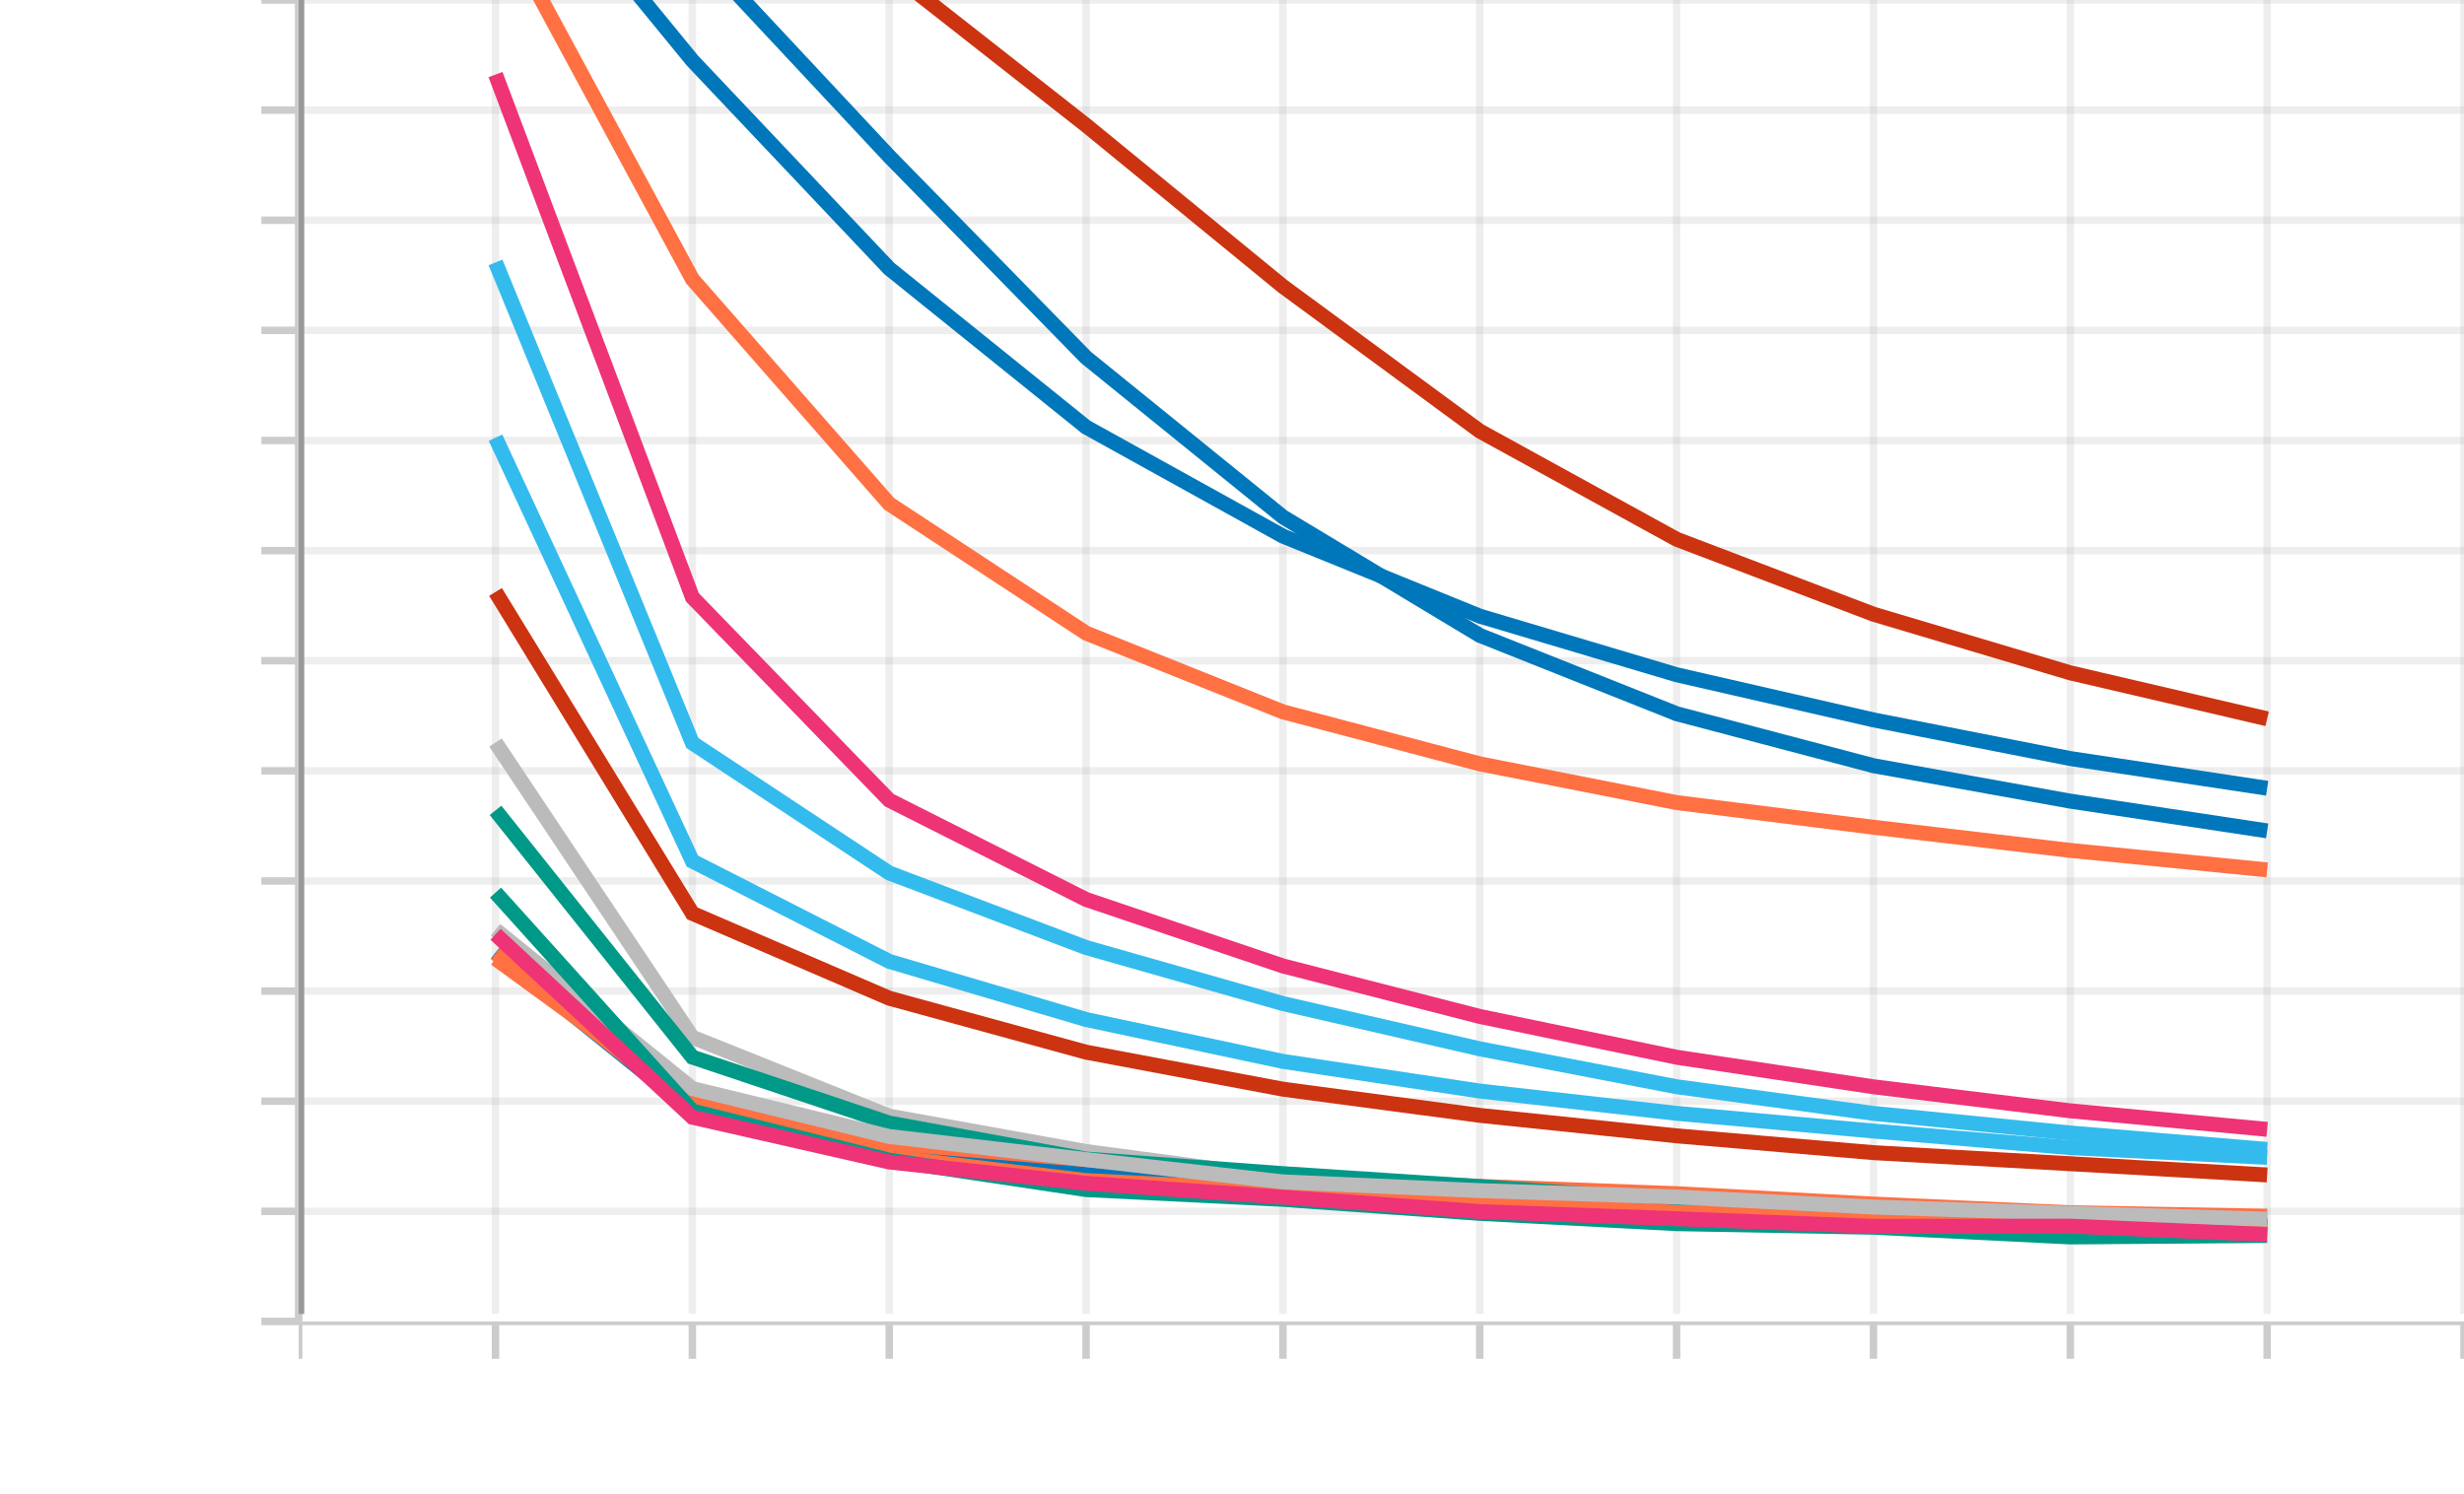
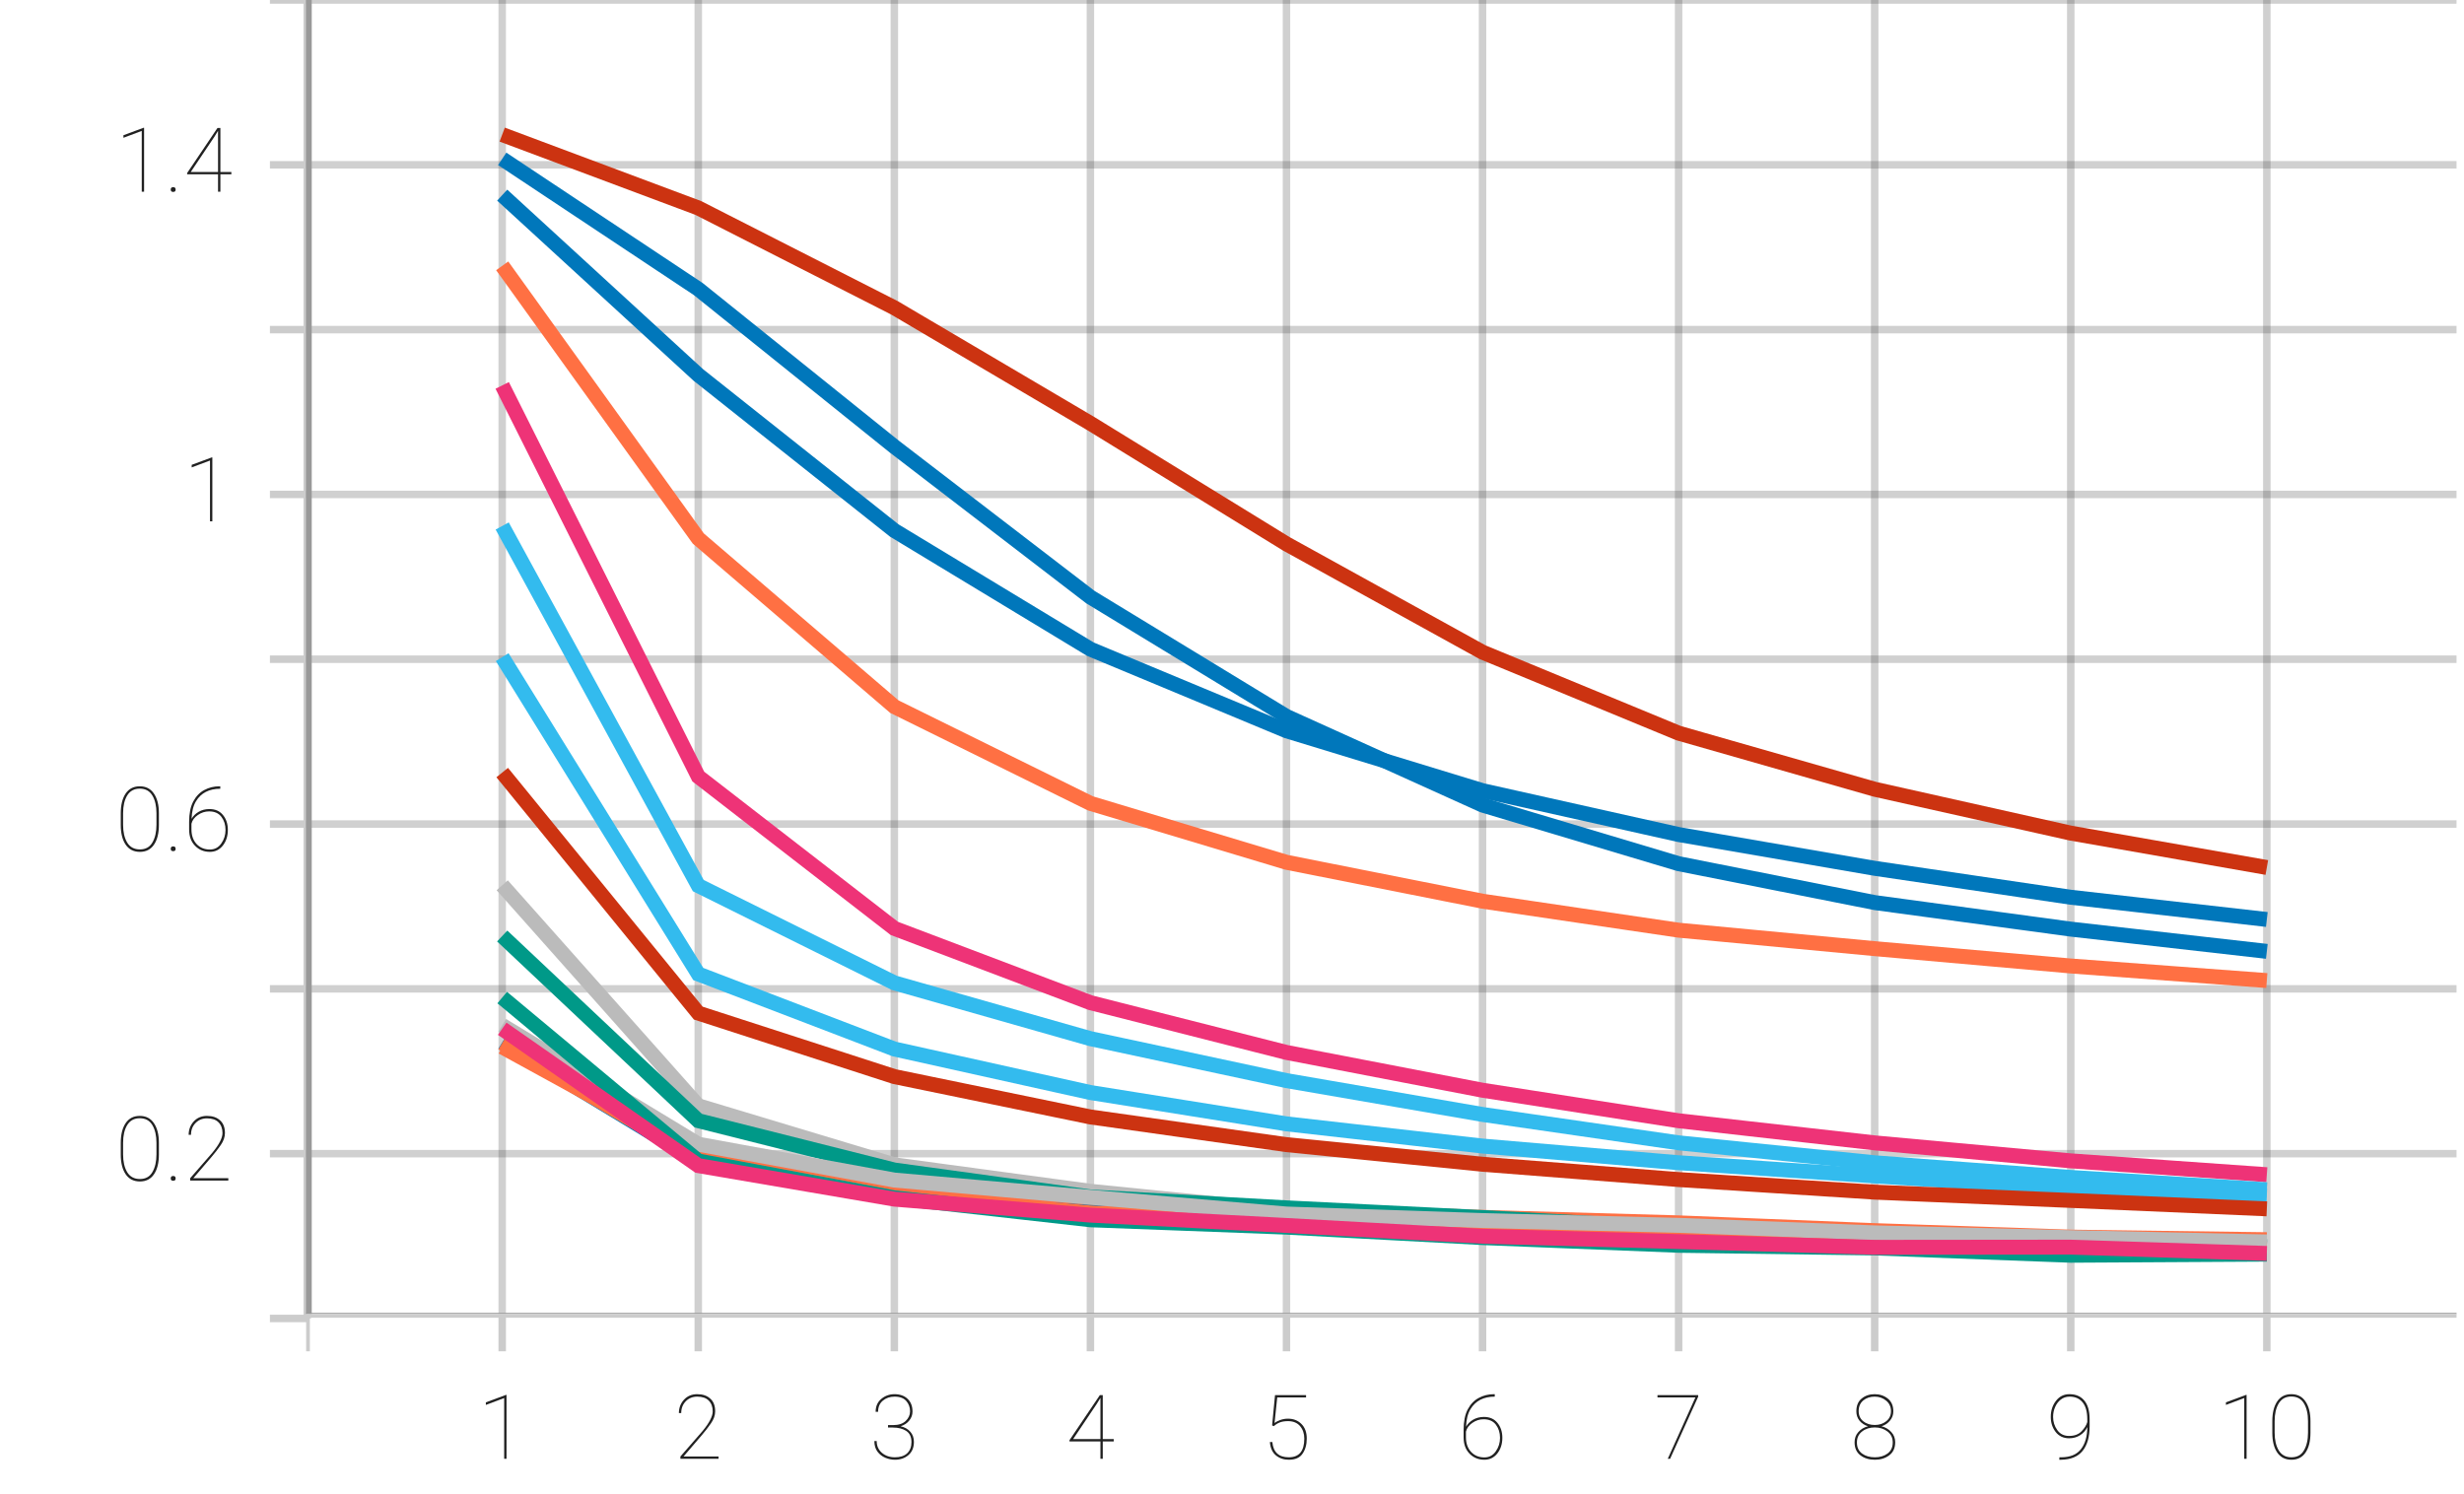
<svg xmlns="http://www.w3.org/2000/svg" viewBox="0 0 330 200">
  <g>
    <g>
      <g>
        <g>
          <g>
-             <line x1="40" y1="177" x2="35" y2="177" style="visibility: inherit;" fill="rgb(0, 0, 0)" stroke="rgb(204, 204, 204)" stroke-width="1px" />
-             <line x1="40" y1="162.25" x2="35" y2="162.25" style="visibility: inherit;" fill="rgb(0, 0, 0)" stroke="rgb(204, 204, 204)" stroke-width="1px" />
-             <line x1="40" y1="147.5" x2="35" y2="147.5" style="visibility: inherit;" fill="rgb(0, 0, 0)" stroke="rgb(204, 204, 204)" stroke-width="1px" />
-             <line x1="40" y1="132.75" x2="35" y2="132.75" style="visibility: inherit;" fill="rgb(0, 0, 0)" stroke="rgb(204, 204, 204)" stroke-width="1px" />
-             <line x1="40" y1="118" x2="35" y2="118" style="visibility: inherit;" fill="rgb(0, 0, 0)" stroke="rgb(204, 204, 204)" stroke-width="1px" />
-             <line x1="40" y1="103.25" x2="35" y2="103.25" style="visibility: inherit;" fill="rgb(0, 0, 0)" stroke="rgb(204, 204, 204)" stroke-width="1px" />
-             <line x1="40" y1="88.5" x2="35" y2="88.5" style="visibility: inherit;" fill="rgb(0, 0, 0)" stroke="rgb(204, 204, 204)" stroke-width="1px" />
-             <line x1="40" y1="73.75" x2="35" y2="73.75" style="visibility: inherit;" fill="rgb(0, 0, 0)" stroke="rgb(204, 204, 204)" stroke-width="1px" />
-             <line x1="40" y1="59" x2="35" y2="59" style="visibility: inherit;" fill="rgb(0, 0, 0)" stroke="rgb(204, 204, 204)" stroke-width="1px" />
-             <line x1="40" y1="44.25" x2="35" y2="44.25" style="visibility: inherit;" fill="rgb(0, 0, 0)" stroke="rgb(204, 204, 204)" stroke-width="1px" />
-             <line x1="40" y1="29.5" x2="35" y2="29.5" style="visibility: inherit;" fill="rgb(0, 0, 0)" stroke="rgb(204, 204, 204)" stroke-width="1px" />
-             <line x1="40" y1="14.75" x2="35" y2="14.75" style="visibility: inherit;" fill="rgb(0, 0, 0)" stroke="rgb(204, 204, 204)" stroke-width="1px" />
-             <line x1="40" y1="0" x2="35" y2="0" style="visibility: inherit;" fill="rgb(0, 0, 0)" stroke="rgb(204, 204, 204)" stroke-width="1px" />
+             <line x1="41.149" y1="176.6" x2="36.149" y2="176.6" style="visibility: inherit;" fill="rgb(0, 0, 0)" stroke="rgb(204, 204, 204)" stroke-width="1px" />
+             <line x1="41.149" y1="154.525" x2="36.149" y2="154.525" style="visibility: inherit;" fill="rgb(0, 0, 0)" stroke="rgb(204, 204, 204)" stroke-width="1px" />
+             <line x1="41.149" y1="132.45" x2="36.149" y2="132.45" style="visibility: inherit;" fill="rgb(0, 0, 0)" stroke="rgb(204, 204, 204)" stroke-width="1px" />
+             <line x1="41.149" y1="110.375" x2="36.149" y2="110.375" style="visibility: inherit;" fill="rgb(0, 0, 0)" stroke="rgb(204, 204, 204)" stroke-width="1px" />
+             <line x1="41.149" y1="88.3" x2="36.149" y2="88.3" style="visibility: inherit;" fill="rgb(0, 0, 0)" stroke="rgb(204, 204, 204)" stroke-width="1px" />
+             <line x1="41.149" y1="66.225" x2="36.149" y2="66.225" style="visibility: inherit;" fill="rgb(0, 0, 0)" stroke="rgb(204, 204, 204)" stroke-width="1px" />
+             <line x1="41.149" y1="44.15" x2="36.149" y2="44.15" style="visibility: inherit;" fill="rgb(0, 0, 0)" stroke="rgb(204, 204, 204)" stroke-width="1px" />
+             <line x1="41.149" y1="22.075" x2="36.149" y2="22.075" style="visibility: inherit;" fill="rgb(0, 0, 0)" stroke="rgb(204, 204, 204)" stroke-width="1px" />
+             <line x1="41.149" y1="0" x2="36.149" y2="0" style="visibility: inherit;" fill="rgb(0, 0, 0)" stroke="rgb(204, 204, 204)" stroke-width="1px" />
          </g>
-           <g transform="translate(30, 0)">
-             <text x="0" y="177" dx="0em" dy="0.3em" style="text-anchor: end; visibility: hidden; font-family: Roboto, sans-serif; font-size: 12px; font-weight: 200;" fill="rgb(255, 255, 255)" stroke="none" stroke-width="1px">0</text>
-             <text x="0" y="162.25" dx="0em" dy="0.3em" style="text-anchor: end; visibility: inherit; font-family: Roboto, sans-serif; font-size: 12px; font-weight: 200;" fill="rgb(255, 255, 255)" stroke="none" stroke-width="1px">0.1</text>
-             <text x="0" y="147.5" dx="0em" dy="0.3em" style="text-anchor: end; visibility: hidden; font-family: Roboto, sans-serif; font-size: 12px; font-weight: 200;" fill="rgb(255, 255, 255)" stroke="none" stroke-width="1px">0.2</text>
-             <text x="0" y="132.75" dx="0em" dy="0.3em" style="text-anchor: end; visibility: inherit; font-family: Roboto, sans-serif; font-size: 12px; font-weight: 200;" fill="rgb(255, 255, 255)" stroke="none" stroke-width="1px">0.3</text>
-             <text x="0" y="118" dx="0em" dy="0.3em" style="text-anchor: end; visibility: hidden; font-family: Roboto, sans-serif; font-size: 12px; font-weight: 200;" fill="rgb(255, 255, 255)" stroke="none" stroke-width="1px">0.4</text>
-             <text x="0" y="103.25" dx="0em" dy="0.3em" style="text-anchor: end; visibility: inherit; font-family: Roboto, sans-serif; font-size: 12px; font-weight: 200;" fill="rgb(255, 255, 255)" stroke="none" stroke-width="1px">0.5</text>
-             <text x="0" y="88.5" dx="0em" dy="0.3em" style="text-anchor: end; visibility: hidden; font-family: Roboto, sans-serif; font-size: 12px; font-weight: 200;" fill="rgb(255, 255, 255)" stroke="none" stroke-width="1px">0.6</text>
-             <text x="0" y="73.75" dx="0em" dy="0.3em" style="text-anchor: end; visibility: inherit; font-family: Roboto, sans-serif; font-size: 12px; font-weight: 200;" fill="rgb(255, 255, 255)" stroke="none" stroke-width="1px">0.7</text>
-             <text x="0" y="59" dx="0em" dy="0.3em" style="text-anchor: end; visibility: hidden; font-family: Roboto, sans-serif; font-size: 12px; font-weight: 200;" fill="rgb(255, 255, 255)" stroke="none" stroke-width="1px">0.8</text>
-             <text x="0" y="44.25" dx="0em" dy="0.3em" style="text-anchor: end; visibility: inherit; font-family: Roboto, sans-serif; font-size: 12px; font-weight: 200;" fill="rgb(255, 255, 255)" stroke="none" stroke-width="1px">0.9</text>
-             <text x="0" y="29.5" dx="0em" dy="0.3em" style="text-anchor: end; visibility: hidden; font-family: Roboto, sans-serif; font-size: 12px; font-weight: 200;" fill="rgb(255, 255, 255)" stroke="none" stroke-width="1px">1</text>
-             <text x="0" y="14.75" dx="0em" dy="0.3em" style="text-anchor: end; visibility: inherit; font-family: Roboto, sans-serif; font-size: 12px; font-weight: 200;" fill="rgb(255, 255, 255)" stroke="none" stroke-width="1px">1.1</text>
-             <text x="0" y="0" dx="0em" dy="0.3em" style="text-anchor: end; visibility: hidden; font-family: Roboto, sans-serif; font-size: 12px; font-weight: 200;" fill="rgb(255, 255, 255)" stroke="none" stroke-width="1px">1.2</text>
+           <g transform="translate(31.149, 0)">
+             <text style="text-anchor: end; visibility: hidden; font-family: Roboto, sans-serif; font-size: 12px; font-weight: 200;" x="0" y="176.6" dx="0em" dy="0.3em" fill="rgb(33, 33, 33)" stroke="none" stroke-width="1px">0</text>
+             <text style="text-anchor: end; visibility: inherit; font-family: Roboto, sans-serif; font-size: 12px; font-weight: 200;" x="0" y="154.525" dx="0em" dy="0.3em" fill="rgb(33, 33, 33)" stroke="none" stroke-width="1px">0.2</text>
+             <text style="text-anchor: end; visibility: hidden; font-family: Roboto, sans-serif; font-size: 12px; font-weight: 200;" x="0" y="132.45" dx="0em" dy="0.3em" fill="rgb(33, 33, 33)" stroke="none" stroke-width="1px">0.4</text>
+             <text style="text-anchor: end; visibility: inherit; font-family: Roboto, sans-serif; font-size: 12px; font-weight: 200;" x="0" y="110.375" dx="0em" dy="0.3em" fill="rgb(33, 33, 33)" stroke="none" stroke-width="1px">0.6</text>
+             <text style="text-anchor: end; visibility: hidden; font-family: Roboto, sans-serif; font-size: 12px; font-weight: 200;" x="0" y="88.3" dx="0em" dy="0.3em" fill="rgb(33, 33, 33)" stroke="none" stroke-width="1px">0.8</text>
+             <text style="text-anchor: end; visibility: inherit; font-family: Roboto, sans-serif; font-size: 12px; font-weight: 200;" x="0" y="66.225" dx="0em" dy="0.3em" fill="rgb(33, 33, 33)" stroke="none" stroke-width="1px">1</text>
+             <text style="text-anchor: end; visibility: hidden; font-family: Roboto, sans-serif; font-size: 12px; font-weight: 200;" x="0" y="44.15" dx="0em" dy="0.3em" fill="rgb(33, 33, 33)" stroke="none" stroke-width="1px">1.2</text>
+             <text style="text-anchor: end; visibility: inherit; font-family: Roboto, sans-serif; font-size: 12px; font-weight: 200;" x="0" y="22.075" dx="0em" dy="0.3em" fill="rgb(33, 33, 33)" stroke="none" stroke-width="1px">1.4</text>
+             <text style="text-anchor: end; visibility: hidden; font-family: Roboto, sans-serif; font-size: 12px; font-weight: 200;" x="0" y="0" dx="0em" dy="0.3em" fill="rgb(33, 33, 33)" stroke="none" stroke-width="1px">1.6</text>
          </g>
-           <line x1="40" y1="0" x2="40" y2="177" fill="rgb(0, 0, 0)" stroke="rgb(204, 204, 204)" stroke-width="1px" />
+           <line x1="41.149" y1="0" x2="41.149" y2="176.6" fill="rgb(0, 0, 0)" stroke="rgb(204, 204, 204)" stroke-width="1px" />
        </g>
      </g>
-       <g transform="translate(40, 0)" clip-path="url(#clip_0)">
+       <g transform="translate(41, 0)" clip-path="url(#clip_0)">
        <clipPath id="clip_0">
-           <rect width="290" height="176" />
+           <rect width="288" height="176" />
        </clipPath>
        <g>
          <g>
            <g>
-               <line x1="0" y1="0" x2="0" y2="177" fill="rgb(0, 0, 0)" stroke="rgb(189, 189, 189)" stroke-width="1px" opacity="0.25" />
-               <line x1="26.364" y1="0" x2="26.364" y2="177" fill="rgb(0, 0, 0)" stroke="rgb(189, 189, 189)" stroke-width="1px" opacity="0.25" />
-               <line x1="52.727" y1="0" x2="52.727" y2="177" fill="rgb(0, 0, 0)" stroke="rgb(189, 189, 189)" stroke-width="1px" opacity="0.25" />
-               <line x1="79.091" y1="0" x2="79.091" y2="177" fill="rgb(0, 0, 0)" stroke="rgb(189, 189, 189)" stroke-width="1px" opacity="0.25" />
-               <line x1="105.455" y1="0" x2="105.455" y2="177" fill="rgb(0, 0, 0)" stroke="rgb(189, 189, 189)" stroke-width="1px" opacity="0.25" />
-               <line x1="131.818" y1="0" x2="131.818" y2="177" fill="rgb(0, 0, 0)" stroke="rgb(189, 189, 189)" stroke-width="1px" opacity="0.25" />
-               <line x1="158.182" y1="0" x2="158.182" y2="177" fill="rgb(0, 0, 0)" stroke="rgb(189, 189, 189)" stroke-width="1px" opacity="0.25" />
-               <line x1="184.545" y1="0" x2="184.545" y2="177" fill="rgb(0, 0, 0)" stroke="rgb(189, 189, 189)" stroke-width="1px" opacity="0.25" />
-               <line x1="210.909" y1="0" x2="210.909" y2="177" fill="rgb(0, 0, 0)" stroke="rgb(189, 189, 189)" stroke-width="1px" opacity="0.25" />
-               <line x1="237.273" y1="0" x2="237.273" y2="177" fill="rgb(0, 0, 0)" stroke="rgb(189, 189, 189)" stroke-width="1px" opacity="0.25" />
-               <line x1="263.636" y1="0" x2="263.636" y2="177" fill="rgb(0, 0, 0)" stroke="rgb(189, 189, 189)" stroke-width="1px" opacity="0.25" />
-               <line x1="290" y1="0" x2="290" y2="177" fill="rgb(0, 0, 0)" stroke="rgb(189, 189, 189)" stroke-width="1px" opacity="0.25" />
+               <line x1="0" y1="0" x2="0" y2="176.6" fill="rgb(0, 0, 0)" stroke="rgb(66, 66, 66)" stroke-width="1px" opacity="0.25" />
+               <line x1="26.259" y1="0" x2="26.259" y2="176.6" fill="rgb(0, 0, 0)" stroke="rgb(66, 66, 66)" stroke-width="1px" opacity="0.25" />
+               <line x1="52.518" y1="0" x2="52.518" y2="176.6" fill="rgb(0, 0, 0)" stroke="rgb(66, 66, 66)" stroke-width="1px" opacity="0.25" />
+               <line x1="78.778" y1="0" x2="78.778" y2="176.6" fill="rgb(0, 0, 0)" stroke="rgb(66, 66, 66)" stroke-width="1px" opacity="0.25" />
+               <line x1="105.037" y1="0" x2="105.037" y2="176.6" fill="rgb(0, 0, 0)" stroke="rgb(66, 66, 66)" stroke-width="1px" opacity="0.25" />
+               <line x1="131.296" y1="0" x2="131.296" y2="176.6" fill="rgb(0, 0, 0)" stroke="rgb(66, 66, 66)" stroke-width="1px" opacity="0.25" />
+               <line x1="157.555" y1="0" x2="157.555" y2="176.6" fill="rgb(0, 0, 0)" stroke="rgb(66, 66, 66)" stroke-width="1px" opacity="0.25" />
+               <line x1="183.814" y1="0" x2="183.814" y2="176.6" fill="rgb(0, 0, 0)" stroke="rgb(66, 66, 66)" stroke-width="1px" opacity="0.25" />
+               <line x1="210.073" y1="0" x2="210.073" y2="176.6" fill="rgb(0, 0, 0)" stroke="rgb(66, 66, 66)" stroke-width="1px" opacity="0.25" />
+               <line x1="236.333" y1="0" x2="236.333" y2="176.6" fill="rgb(0, 0, 0)" stroke="rgb(66, 66, 66)" stroke-width="1px" opacity="0.25" />
+               <line x1="262.592" y1="0" x2="262.592" y2="176.6" fill="rgb(0, 0, 0)" stroke="rgb(66, 66, 66)" stroke-width="1px" opacity="0.25" />
+               <line x1="288.851" y1="0" x2="288.851" y2="176.6" fill="rgb(0, 0, 0)" stroke="rgb(66, 66, 66)" stroke-width="1px" opacity="0.25" />
            </g>
            <g>
-               <line x1="0" y1="177" x2="290" y2="177" fill="rgb(0, 0, 0)" stroke="rgb(189, 189, 189)" stroke-width="1px" opacity="0.25" />
-               <line x1="0" y1="162.25" x2="290" y2="162.25" fill="rgb(0, 0, 0)" stroke="rgb(189, 189, 189)" stroke-width="1px" opacity="0.25" />
-               <line x1="0" y1="147.5" x2="290" y2="147.5" fill="rgb(0, 0, 0)" stroke="rgb(189, 189, 189)" stroke-width="1px" opacity="0.25" />
-               <line x1="0" y1="132.75" x2="290" y2="132.75" fill="rgb(0, 0, 0)" stroke="rgb(189, 189, 189)" stroke-width="1px" opacity="0.25" />
-               <line x1="0" y1="118" x2="290" y2="118" fill="rgb(0, 0, 0)" stroke="rgb(189, 189, 189)" stroke-width="1px" opacity="0.25" />
-               <line x1="0" y1="103.25" x2="290" y2="103.25" fill="rgb(0, 0, 0)" stroke="rgb(189, 189, 189)" stroke-width="1px" opacity="0.25" />
-               <line x1="0" y1="88.5" x2="290" y2="88.5" fill="rgb(0, 0, 0)" stroke="rgb(189, 189, 189)" stroke-width="1px" opacity="0.25" />
-               <line x1="0" y1="73.75" x2="290" y2="73.75" fill="rgb(0, 0, 0)" stroke="rgb(189, 189, 189)" stroke-width="1px" opacity="0.25" />
-               <line x1="0" y1="59" x2="290" y2="59" fill="rgb(0, 0, 0)" stroke="rgb(189, 189, 189)" stroke-width="1px" opacity="0.25" />
-               <line x1="0" y1="44.25" x2="290" y2="44.25" fill="rgb(0, 0, 0)" stroke="rgb(189, 189, 189)" stroke-width="1px" opacity="0.25" />
-               <line x1="0" y1="29.5" x2="290" y2="29.5" fill="rgb(0, 0, 0)" stroke="rgb(189, 189, 189)" stroke-width="1px" opacity="0.25" />
-               <line x1="0" y1="14.75" x2="290" y2="14.75" fill="rgb(0, 0, 0)" stroke="rgb(189, 189, 189)" stroke-width="1px" opacity="0.25" />
-               <line x1="0" y1="0" x2="290" y2="0" fill="rgb(0, 0, 0)" stroke="rgb(189, 189, 189)" stroke-width="1px" opacity="0.25" />
+               <line x1="0" y1="176.6" x2="288.851" y2="176.6" fill="rgb(0, 0, 0)" stroke="rgb(66, 66, 66)" stroke-width="1px" opacity="0.25" />
+               <line x1="0" y1="154.525" x2="288.851" y2="154.525" fill="rgb(0, 0, 0)" stroke="rgb(66, 66, 66)" stroke-width="1px" opacity="0.25" />
+               <line x1="0" y1="132.45" x2="288.851" y2="132.45" fill="rgb(0, 0, 0)" stroke="rgb(66, 66, 66)" stroke-width="1px" opacity="0.25" />
+               <line x1="0" y1="110.375" x2="288.851" y2="110.375" fill="rgb(0, 0, 0)" stroke="rgb(66, 66, 66)" stroke-width="1px" opacity="0.25" />
+               <line x1="0" y1="88.3" x2="288.851" y2="88.3" fill="rgb(0, 0, 0)" stroke="rgb(66, 66, 66)" stroke-width="1px" opacity="0.25" />
+               <line x1="0" y1="66.225" x2="288.851" y2="66.225" fill="rgb(0, 0, 0)" stroke="rgb(66, 66, 66)" stroke-width="1px" opacity="0.25" />
+               <line x1="0" y1="44.15" x2="288.851" y2="44.15" fill="rgb(0, 0, 0)" stroke="rgb(66, 66, 66)" stroke-width="1px" opacity="0.25" />
+               <line x1="0" y1="22.075" x2="288.851" y2="22.075" fill="rgb(0, 0, 0)" stroke="rgb(66, 66, 66)" stroke-width="1px" opacity="0.25" />
+               <line x1="0" y1="0" x2="288.851" y2="0" fill="rgb(0, 0, 0)" stroke="rgb(66, 66, 66)" stroke-width="1px" opacity="0.25" />
            </g>
          </g>
        </g>
        <g>
          <g>
-             <line x1="0" y1="177" x2="290" y2="177" fill="rgb(0, 0, 0)" stroke="rgb(153, 153, 153)" stroke-width="1.5px" />
+             <line x1="0" y1="176.6" x2="288.851" y2="176.6" fill="rgb(0, 0, 0)" stroke="rgb(153, 153, 153)" stroke-width="1.5px" />
          </g>
        </g>
        <g>
          <g>
-             <line x1="0" y1="0" x2="0" y2="177" fill="rgb(0, 0, 0)" stroke="rgb(153, 153, 153)" stroke-width="1.5px" />
+             <line x1="0" y1="0" x2="0" y2="176.6" fill="rgb(0, 0, 0)" stroke="rgb(153, 153, 153)" stroke-width="1.5px" />
          </g>
        </g>
        <g>
          <g>
            <g>
              <g>
                <g>
-                   <path stroke="rgb(0, 119, 187)" stroke-width="2px" d="M26.364,127.585L52.727,148.852L79.091,154.346L105.455,157.065L131.818,159.532L158.182,160.233L184.545,161.524L210.909,162.888L237.273,163.86L263.636,164.411" style="fill: none;" fill="none" />
+                   <path style="fill: none;" stroke="rgb(0, 119, 187)" stroke-width="2px" d="M26.259,139.623L52.518,155.537L78.778,159.648L105.037,161.683L131.296,163.529L157.555,164.054L183.814,165.02L210.073,166.04L236.333,166.767L262.592,167.179" fill="none" />
                </g>
                <g>
-                   <path stroke="rgb(255, 112, 67)" stroke-width="2px" d="M26.364,128.403L52.727,147.632L79.091,153.121L105.455,155.327L131.818,157.713L158.182,158.907L184.545,159.886L210.909,161.277L237.273,162.438L263.636,162.902" style="fill: none;" fill="none" />
+                   <path style="fill: none;" stroke="rgb(255, 112, 67)" stroke-width="2px" d="M26.259,140.235L52.518,154.624L78.778,158.731L105.037,160.382L131.296,162.168L157.555,163.061L183.814,163.794L210.073,164.835L236.333,165.703L262.592,166.05" fill="none" />
                </g>
                <g>
-                   <path stroke="rgb(187, 187, 187)" stroke-width="2px" d="M26.364,99.461L52.727,138.928L79.091,149.496L105.455,154.236L131.818,157.762L158.182,159.534L184.545,161.618L210.909,162.635L237.273,163.547L263.636,164.377" style="fill: none;" fill="none" />
+                   <path style="fill: none;" stroke="rgb(187, 187, 187)" stroke-width="2px" d="M26.259,118.577L52.518,148.11L78.778,156.019L105.037,159.565L131.296,162.204L157.555,163.53L183.814,165.09L210.073,165.851L236.333,166.533L262.592,167.154" fill="none" />
                </g>
                <g>
-                   <path stroke="rgb(0, 153, 136)" stroke-width="2px" d="M26.364,108.541L52.727,141.595L79.091,150.428L105.455,155.251L131.818,157.2L158.182,158.933L184.545,160.823L210.909,162.58L237.273,162.958L263.636,164.144" style="fill: none;" fill="none" />
+                   <path style="fill: none;" stroke="rgb(0, 153, 136)" stroke-width="2px" d="M26.259,125.371L52.518,150.106L78.778,156.716L105.037,160.325L131.296,161.783L157.555,163.081L183.814,164.494L210.073,165.809L236.333,166.092L262.592,166.979" fill="none" />
                </g>
                <g>
-                   <path stroke="rgb(238, 51, 119)" stroke-width="2px" d="M26.364,9.988L52.727,79.999L79.091,107.181L105.455,120.475L131.818,129.383L158.182,136.147L184.545,141.61L210.909,145.57L237.273,148.788L263.636,151.269" style="fill: none;" fill="none" />
+                   <path style="fill: none;" stroke="rgb(238, 51, 119)" stroke-width="2px" d="M26.259,51.624L52.518,104.014L78.778,124.354L105.037,134.302L131.296,140.968L157.555,146.03L183.814,150.118L210.073,153.081L236.333,155.489L262.592,157.345" fill="none" />
                </g>
                <g>
-                   <path stroke="rgb(51, 187, 238)" stroke-width="2px" d="M26.364,35.15L52.727,99.52L79.091,116.93L105.455,126.916L131.818,134.424L158.182,140.484L184.545,145.562L210.909,149.131L237.273,151.756L263.636,153.958" style="fill: none;" fill="none" />
+                   <path style="fill: none;" stroke="rgb(51, 187, 238)" stroke-width="2px" d="M26.259,70.453L52.518,118.622L78.778,131.65L105.037,139.122L131.296,144.74L157.555,149.275L183.814,153.074L210.073,155.746L236.333,157.709L262.592,159.357" fill="none" />
                </g>
                <g>
-                   <path stroke="rgb(204, 51, 17)" stroke-width="2px" d="M79.091,-3.911L105.455,16.776L131.818,38.36L158.182,57.74L184.545,72.23L210.909,82.268L237.273,90.125L263.636,96.279" style="fill: none;" fill="none" />
+                   <path style="fill: none;" stroke="rgb(204, 51, 17)" stroke-width="2px" d="M26.259,18.03L52.518,27.855L78.778,41.224L105.037,56.704L131.296,72.855L157.555,87.357L183.814,98.2L210.073,105.712L236.333,111.591L262.592,116.196" fill="none" />
                </g>
                <g>
-                   <path stroke="rgb(0, 119, 187)" stroke-width="2px" d="M52.727,-7.258L79.091,20.945L105.455,47.882L131.818,69.239L158.182,85.104L184.545,95.599L210.909,102.558L237.273,107.309L263.636,111.291" style="fill: none;" fill="none" />
+                   <path style="fill: none;" stroke="rgb(0, 119, 187)" stroke-width="2px" d="M26.259,21.276L52.518,38.719L78.778,59.823L105.037,79.98L131.296,95.962L157.555,107.834L183.814,115.687L210.073,120.894L236.333,124.45L262.592,127.43" fill="none" />
                </g>
                <g>
-                   <path stroke="rgb(255, 112, 67)" stroke-width="2px" d="M26.364,127.697L52.727,148.531L79.091,154.965L105.455,158.126L131.818,159.445L158.182,160.826L184.545,162.407L210.909,163.026L237.273,163.951L263.636,164.425" style="fill: none;" fill="none" />
+                   <path style="fill: none;" stroke="rgb(255, 112, 67)" stroke-width="2px" d="M26.259,139.706L52.518,155.296L78.778,160.111L105.037,162.477L131.296,163.463L157.555,164.497L183.814,165.68L210.073,166.143L236.333,166.835L262.592,167.19" fill="none" />
                </g>
                <g>
-                   <path stroke="rgb(187, 187, 187)" stroke-width="2px" d="M26.364,124.536L52.727,145.807L79.091,152.226L105.455,155.316L131.818,158.306L158.182,159.474L184.545,160.33L210.909,161.679L237.273,162.532L263.636,163.299" style="fill: none;" fill="none" />
+                   <path style="fill: none;" stroke="rgb(187, 187, 187)" stroke-width="2px" d="M26.259,137.341L52.518,153.258L78.778,158.062L105.037,160.374L131.296,162.611L157.555,163.485L183.814,164.126L210.073,165.135L236.333,165.774L262.592,166.348" fill="none" />
                </g>
                <g>
-                   <path stroke="rgb(0, 153, 136)" stroke-width="2px" d="M26.364,119.558L52.727,148.812L79.091,155.397L105.455,159.339L131.818,160.652L158.182,162.522L184.545,163.902L210.909,164.379L237.273,165.684L263.636,165.487" style="fill: none;" fill="none" />
+                   <path style="fill: none;" stroke="rgb(0, 153, 136)" stroke-width="2px" d="M26.259,133.616L52.518,155.507L78.778,160.435L105.037,163.384L131.296,164.367L157.555,165.766L183.814,166.799L210.073,167.155L236.333,168.133L262.592,167.985" fill="none" />
                </g>
                <g>
-                   <path stroke="rgb(238, 51, 119)" stroke-width="2px" d="M26.364,125.141L52.727,149.643L79.091,155.642L105.455,158.501L131.818,160.356L158.182,162.286L184.545,163.241L210.909,164.269L237.273,164.234L263.636,165.36" style="fill: none;" fill="none" />
+                   <path style="fill: none;" stroke="rgb(238, 51, 119)" stroke-width="2px" d="M26.259,137.794L52.518,156.129L78.778,160.617L105.037,162.757L131.296,164.145L157.555,165.589L183.814,166.304L210.073,167.073L236.333,167.047L262.592,167.89" fill="none" />
                </g>
                <g>
-                   <path stroke="rgb(51, 187, 238)" stroke-width="2px" d="M26.364,58.626L52.727,115.339L79.091,128.771L105.455,136.559L131.818,142.167L158.182,146.14L184.545,149.125L210.909,151.497L237.273,153.72L263.636,155.021" style="fill: none;" fill="none" />
+                   <path style="fill: none;" stroke="rgb(51, 187, 238)" stroke-width="2px" d="M26.259,88.02L52.518,130.459L78.778,140.51L105.037,146.338L131.296,150.534L157.555,153.507L183.814,155.741L210.073,157.516L236.333,159.179L262.592,160.153" fill="none" />
                </g>
                <g>
-                   <path stroke="rgb(204, 51, 17)" stroke-width="2px" d="M26.364,79.285L52.727,122.342L79.091,133.705L105.455,140.931L131.818,145.888L158.182,149.397L184.545,152.139L210.909,154.39L237.273,155.875L263.636,157.378" style="fill: none;" fill="none" />
+                   <path style="fill: none;" stroke="rgb(204, 51, 17)" stroke-width="2px" d="M26.259,103.48L52.518,135.699L78.778,144.202L105.037,149.609L131.296,153.318L157.555,155.944L183.814,157.996L210.073,159.681L236.333,160.792L262.592,161.917" fill="none" />
                </g>
                <g>
-                   <path stroke="rgb(0, 119, 187)" stroke-width="2px" d="M26.364,-24.072L52.727,8.107L79.091,35.967L105.455,57.201L131.818,71.809L158.182,82.526L184.545,90.378L210.909,96.425L237.273,101.604L263.636,105.582" style="fill: none;" fill="none" />
+                   <path style="fill: none;" stroke="rgb(0, 119, 187)" stroke-width="2px" d="M26.259,26.136L52.518,50.217L78.778,71.065L105.037,86.954L131.296,97.885L157.555,105.905L183.814,111.78L210.073,116.306L236.333,120.181L262.592,123.158" fill="none" />
                </g>
                <g>
-                   <path stroke="rgb(255, 112, 67)" stroke-width="2px" d="M26.364,-11.418L52.727,37.388L79.091,67.484L105.455,84.799L131.818,95.346L158.182,102.313L184.545,107.5L210.909,110.805L237.273,113.907L263.636,116.517" style="fill: none;" fill="none" />
+                   <path style="fill: none;" stroke="rgb(255, 112, 67)" stroke-width="2px" d="M26.259,35.606L52.518,72.127L78.778,94.649L105.037,107.606L131.296,115.498L157.555,120.711L183.814,124.593L210.073,127.066L236.333,129.387L262.592,131.341" fill="none" />
                </g>
              </g>
            </g>
          </g>
        </g>
      </g>
-       <g transform="translate(40, 177)" clip-path="url(#clip_1)">
+       <g transform="translate(41, 176)" clip-path="url(#clip_1)">
        <clipPath id="clip_1">
-           <rect width="290" height="22" />
+           <rect width="288" height="23" />
        </clipPath>
        <g>
          <g>
            <line x1="0" y1="0" x2="0" y2="5" style="visibility: inherit;" fill="rgb(0, 0, 0)" stroke="rgb(204, 204, 204)" stroke-width="1px" />
-             <line x1="26.364" y1="0" x2="26.364" y2="5" style="visibility: inherit;" fill="rgb(0, 0, 0)" stroke="rgb(204, 204, 204)" stroke-width="1px" />
-             <line x1="52.727" y1="0" x2="52.727" y2="5" style="visibility: inherit;" fill="rgb(0, 0, 0)" stroke="rgb(204, 204, 204)" stroke-width="1px" />
-             <line x1="79.091" y1="0" x2="79.091" y2="5" style="visibility: inherit;" fill="rgb(0, 0, 0)" stroke="rgb(204, 204, 204)" stroke-width="1px" />
-             <line x1="105.455" y1="0" x2="105.455" y2="5" style="visibility: inherit;" fill="rgb(0, 0, 0)" stroke="rgb(204, 204, 204)" stroke-width="1px" />
-             <line x1="131.818" y1="0" x2="131.818" y2="5" style="visibility: inherit;" fill="rgb(0, 0, 0)" stroke="rgb(204, 204, 204)" stroke-width="1px" />
-             <line x1="158.182" y1="0" x2="158.182" y2="5" style="visibility: inherit;" fill="rgb(0, 0, 0)" stroke="rgb(204, 204, 204)" stroke-width="1px" />
-             <line x1="184.545" y1="0" x2="184.545" y2="5" style="visibility: inherit;" fill="rgb(0, 0, 0)" stroke="rgb(204, 204, 204)" stroke-width="1px" />
-             <line x1="210.909" y1="0" x2="210.909" y2="5" style="visibility: inherit;" fill="rgb(0, 0, 0)" stroke="rgb(204, 204, 204)" stroke-width="1px" />
-             <line x1="237.273" y1="0" x2="237.273" y2="5" style="visibility: inherit;" fill="rgb(0, 0, 0)" stroke="rgb(204, 204, 204)" stroke-width="1px" />
-             <line x1="263.636" y1="0" x2="263.636" y2="5" style="visibility: inherit;" fill="rgb(0, 0, 0)" stroke="rgb(204, 204, 204)" stroke-width="1px" />
-             <line x1="290" y1="0" x2="290" y2="5" style="visibility: inherit;" fill="rgb(0, 0, 0)" stroke="rgb(204, 204, 204)" stroke-width="1px" />
+             <line x1="26.259" y1="0" x2="26.259" y2="5" style="visibility: inherit;" fill="rgb(0, 0, 0)" stroke="rgb(204, 204, 204)" stroke-width="1px" />
+             <line x1="52.518" y1="0" x2="52.518" y2="5" style="visibility: inherit;" fill="rgb(0, 0, 0)" stroke="rgb(204, 204, 204)" stroke-width="1px" />
+             <line x1="78.778" y1="0" x2="78.778" y2="5" style="visibility: inherit;" fill="rgb(0, 0, 0)" stroke="rgb(204, 204, 204)" stroke-width="1px" />
+             <line x1="105.037" y1="0" x2="105.037" y2="5" style="visibility: inherit;" fill="rgb(0, 0, 0)" stroke="rgb(204, 204, 204)" stroke-width="1px" />
+             <line x1="131.296" y1="0" x2="131.296" y2="5" style="visibility: inherit;" fill="rgb(0, 0, 0)" stroke="rgb(204, 204, 204)" stroke-width="1px" />
+             <line x1="157.555" y1="0" x2="157.555" y2="5" style="visibility: inherit;" fill="rgb(0, 0, 0)" stroke="rgb(204, 204, 204)" stroke-width="1px" />
+             <line x1="183.814" y1="0" x2="183.814" y2="5" style="visibility: inherit;" fill="rgb(0, 0, 0)" stroke="rgb(204, 204, 204)" stroke-width="1px" />
+             <line x1="210.073" y1="0" x2="210.073" y2="5" style="visibility: inherit;" fill="rgb(0, 0, 0)" stroke="rgb(204, 204, 204)" stroke-width="1px" />
+             <line x1="236.333" y1="0" x2="236.333" y2="5" style="visibility: inherit;" fill="rgb(0, 0, 0)" stroke="rgb(204, 204, 204)" stroke-width="1px" />
+             <line x1="262.592" y1="0" x2="262.592" y2="5" style="visibility: inherit;" fill="rgb(0, 0, 0)" stroke="rgb(204, 204, 204)" stroke-width="1px" />
+             <line x1="288.851" y1="0" x2="288.851" y2="5" style="visibility: inherit;" fill="rgb(0, 0, 0)" stroke="rgb(204, 204, 204)" stroke-width="1px" />
          </g>
          <g transform="translate(0, 8)">
-             <text x="0" y="0" dx="0em" dy="0.95em" style="text-anchor: middle; visibility: hidden; font-family: Roboto, sans-serif; font-size: 12px; font-weight: 200;" fill="rgb(255, 255, 255)" stroke="none" stroke-width="1px">0</text>
-             <text x="26.364" y="0" dx="0em" dy="0.95em" style="text-anchor: middle; visibility: inherit; font-family: Roboto, sans-serif; font-size: 12px; font-weight: 200;" fill="rgb(255, 255, 255)" stroke="none" stroke-width="1px">1</text>
-             <text x="52.727" y="0" dx="0em" dy="0.95em" style="text-anchor: middle; visibility: inherit; font-family: Roboto, sans-serif; font-size: 12px; font-weight: 200;" fill="rgb(255, 255, 255)" stroke="none" stroke-width="1px">2</text>
-             <text x="79.091" y="0" dx="0em" dy="0.95em" style="text-anchor: middle; visibility: inherit; font-family: Roboto, sans-serif; font-size: 12px; font-weight: 200;" fill="rgb(255, 255, 255)" stroke="none" stroke-width="1px">3</text>
-             <text x="105.455" y="0" dx="0em" dy="0.95em" style="text-anchor: middle; visibility: inherit; font-family: Roboto, sans-serif; font-size: 12px; font-weight: 200;" fill="rgb(255, 255, 255)" stroke="none" stroke-width="1px">4</text>
-             <text x="131.818" y="0" dx="0em" dy="0.95em" style="text-anchor: middle; visibility: inherit; font-family: Roboto, sans-serif; font-size: 12px; font-weight: 200;" fill="rgb(255, 255, 255)" stroke="none" stroke-width="1px">5</text>
-             <text x="158.182" y="0" dx="0em" dy="0.95em" style="text-anchor: middle; visibility: inherit; font-family: Roboto, sans-serif; font-size: 12px; font-weight: 200;" fill="rgb(255, 255, 255)" stroke="none" stroke-width="1px">6</text>
-             <text x="184.545" y="0" dx="0em" dy="0.95em" style="text-anchor: middle; visibility: inherit; font-family: Roboto, sans-serif; font-size: 12px; font-weight: 200;" fill="rgb(255, 255, 255)" stroke="none" stroke-width="1px">7</text>
-             <text x="210.909" y="0" dx="0em" dy="0.95em" style="text-anchor: middle; visibility: inherit; font-family: Roboto, sans-serif; font-size: 12px; font-weight: 200;" fill="rgb(255, 255, 255)" stroke="none" stroke-width="1px">8</text>
-             <text x="237.273" y="0" dx="0em" dy="0.95em" style="text-anchor: middle; visibility: inherit; font-family: Roboto, sans-serif; font-size: 12px; font-weight: 200;" fill="rgb(255, 255, 255)" stroke="none" stroke-width="1px">9</text>
-             <text x="263.636" y="0" dx="0em" dy="0.95em" style="text-anchor: middle; visibility: inherit; font-family: Roboto, sans-serif; font-size: 12px; font-weight: 200;" fill="rgb(255, 255, 255)" stroke="none" stroke-width="1px">10</text>
-             <text x="290" y="0" dx="0em" dy="0.95em" style="text-anchor: middle; visibility: hidden; font-family: Roboto, sans-serif; font-size: 12px; font-weight: 200;" fill="rgb(255, 255, 255)" stroke="none" stroke-width="1px">11</text>
+             <text style="text-anchor: middle; visibility: hidden; font-family: Roboto, sans-serif; font-size: 12px; font-weight: 200;" x="0" y="0" dx="0em" dy="0.95em" fill="rgb(33, 33, 33)" stroke="none" stroke-width="1px">0</text>
+             <text style="text-anchor: middle; visibility: inherit; font-family: Roboto, sans-serif; font-size: 12px; font-weight: 200;" x="26.259" y="0" dx="0em" dy="0.95em" fill="rgb(33, 33, 33)" stroke="none" stroke-width="1px">1</text>
+             <text style="text-anchor: middle; visibility: inherit; font-family: Roboto, sans-serif; font-size: 12px; font-weight: 200;" x="52.518" y="0" dx="0em" dy="0.95em" fill="rgb(33, 33, 33)" stroke="none" stroke-width="1px">2</text>
+             <text style="text-anchor: middle; visibility: inherit; font-family: Roboto, sans-serif; font-size: 12px; font-weight: 200;" x="78.778" y="0" dx="0em" dy="0.95em" fill="rgb(33, 33, 33)" stroke="none" stroke-width="1px">3</text>
+             <text style="text-anchor: middle; visibility: inherit; font-family: Roboto, sans-serif; font-size: 12px; font-weight: 200;" x="105.037" y="0" dx="0em" dy="0.95em" fill="rgb(33, 33, 33)" stroke="none" stroke-width="1px">4</text>
+             <text style="text-anchor: middle; visibility: inherit; font-family: Roboto, sans-serif; font-size: 12px; font-weight: 200;" x="131.296" y="0" dx="0em" dy="0.95em" fill="rgb(33, 33, 33)" stroke="none" stroke-width="1px">5</text>
+             <text style="text-anchor: middle; visibility: inherit; font-family: Roboto, sans-serif; font-size: 12px; font-weight: 200;" x="157.555" y="0" dx="0em" dy="0.95em" fill="rgb(33, 33, 33)" stroke="none" stroke-width="1px">6</text>
+             <text style="text-anchor: middle; visibility: inherit; font-family: Roboto, sans-serif; font-size: 12px; font-weight: 200;" x="183.814" y="0" dx="0em" dy="0.95em" fill="rgb(33, 33, 33)" stroke="none" stroke-width="1px">7</text>
+             <text style="text-anchor: middle; visibility: inherit; font-family: Roboto, sans-serif; font-size: 12px; font-weight: 200;" x="210.073" y="0" dx="0em" dy="0.95em" fill="rgb(33, 33, 33)" stroke="none" stroke-width="1px">8</text>
+             <text style="text-anchor: middle; visibility: inherit; font-family: Roboto, sans-serif; font-size: 12px; font-weight: 200;" x="236.333" y="0" dx="0em" dy="0.95em" fill="rgb(33, 33, 33)" stroke="none" stroke-width="1px">9</text>
+             <text style="text-anchor: middle; visibility: inherit; font-family: Roboto, sans-serif; font-size: 12px; font-weight: 200;" x="262.592" y="0" dx="0em" dy="0.95em" fill="rgb(33, 33, 33)" stroke="none" stroke-width="1px">10</text>
+             <text style="text-anchor: middle; visibility: hidden; font-family: Roboto, sans-serif; font-size: 12px; font-weight: 200;" x="288.851" y="0" dx="0em" dy="0.95em" fill="rgb(33, 33, 33)" stroke="none" stroke-width="1px">11</text>
          </g>
-           <line x1="0" y1="0" x2="290" y2="0" fill="rgb(0, 0, 0)" stroke="rgb(204, 204, 204)" stroke-width="1px" />
+           <line x1="0" y1="0" x2="288.851" y2="0" fill="rgb(0, 0, 0)" stroke="rgb(204, 204, 204)" stroke-width="1px" />
        </g>
      </g>
    </g>
  </g>
</svg>
